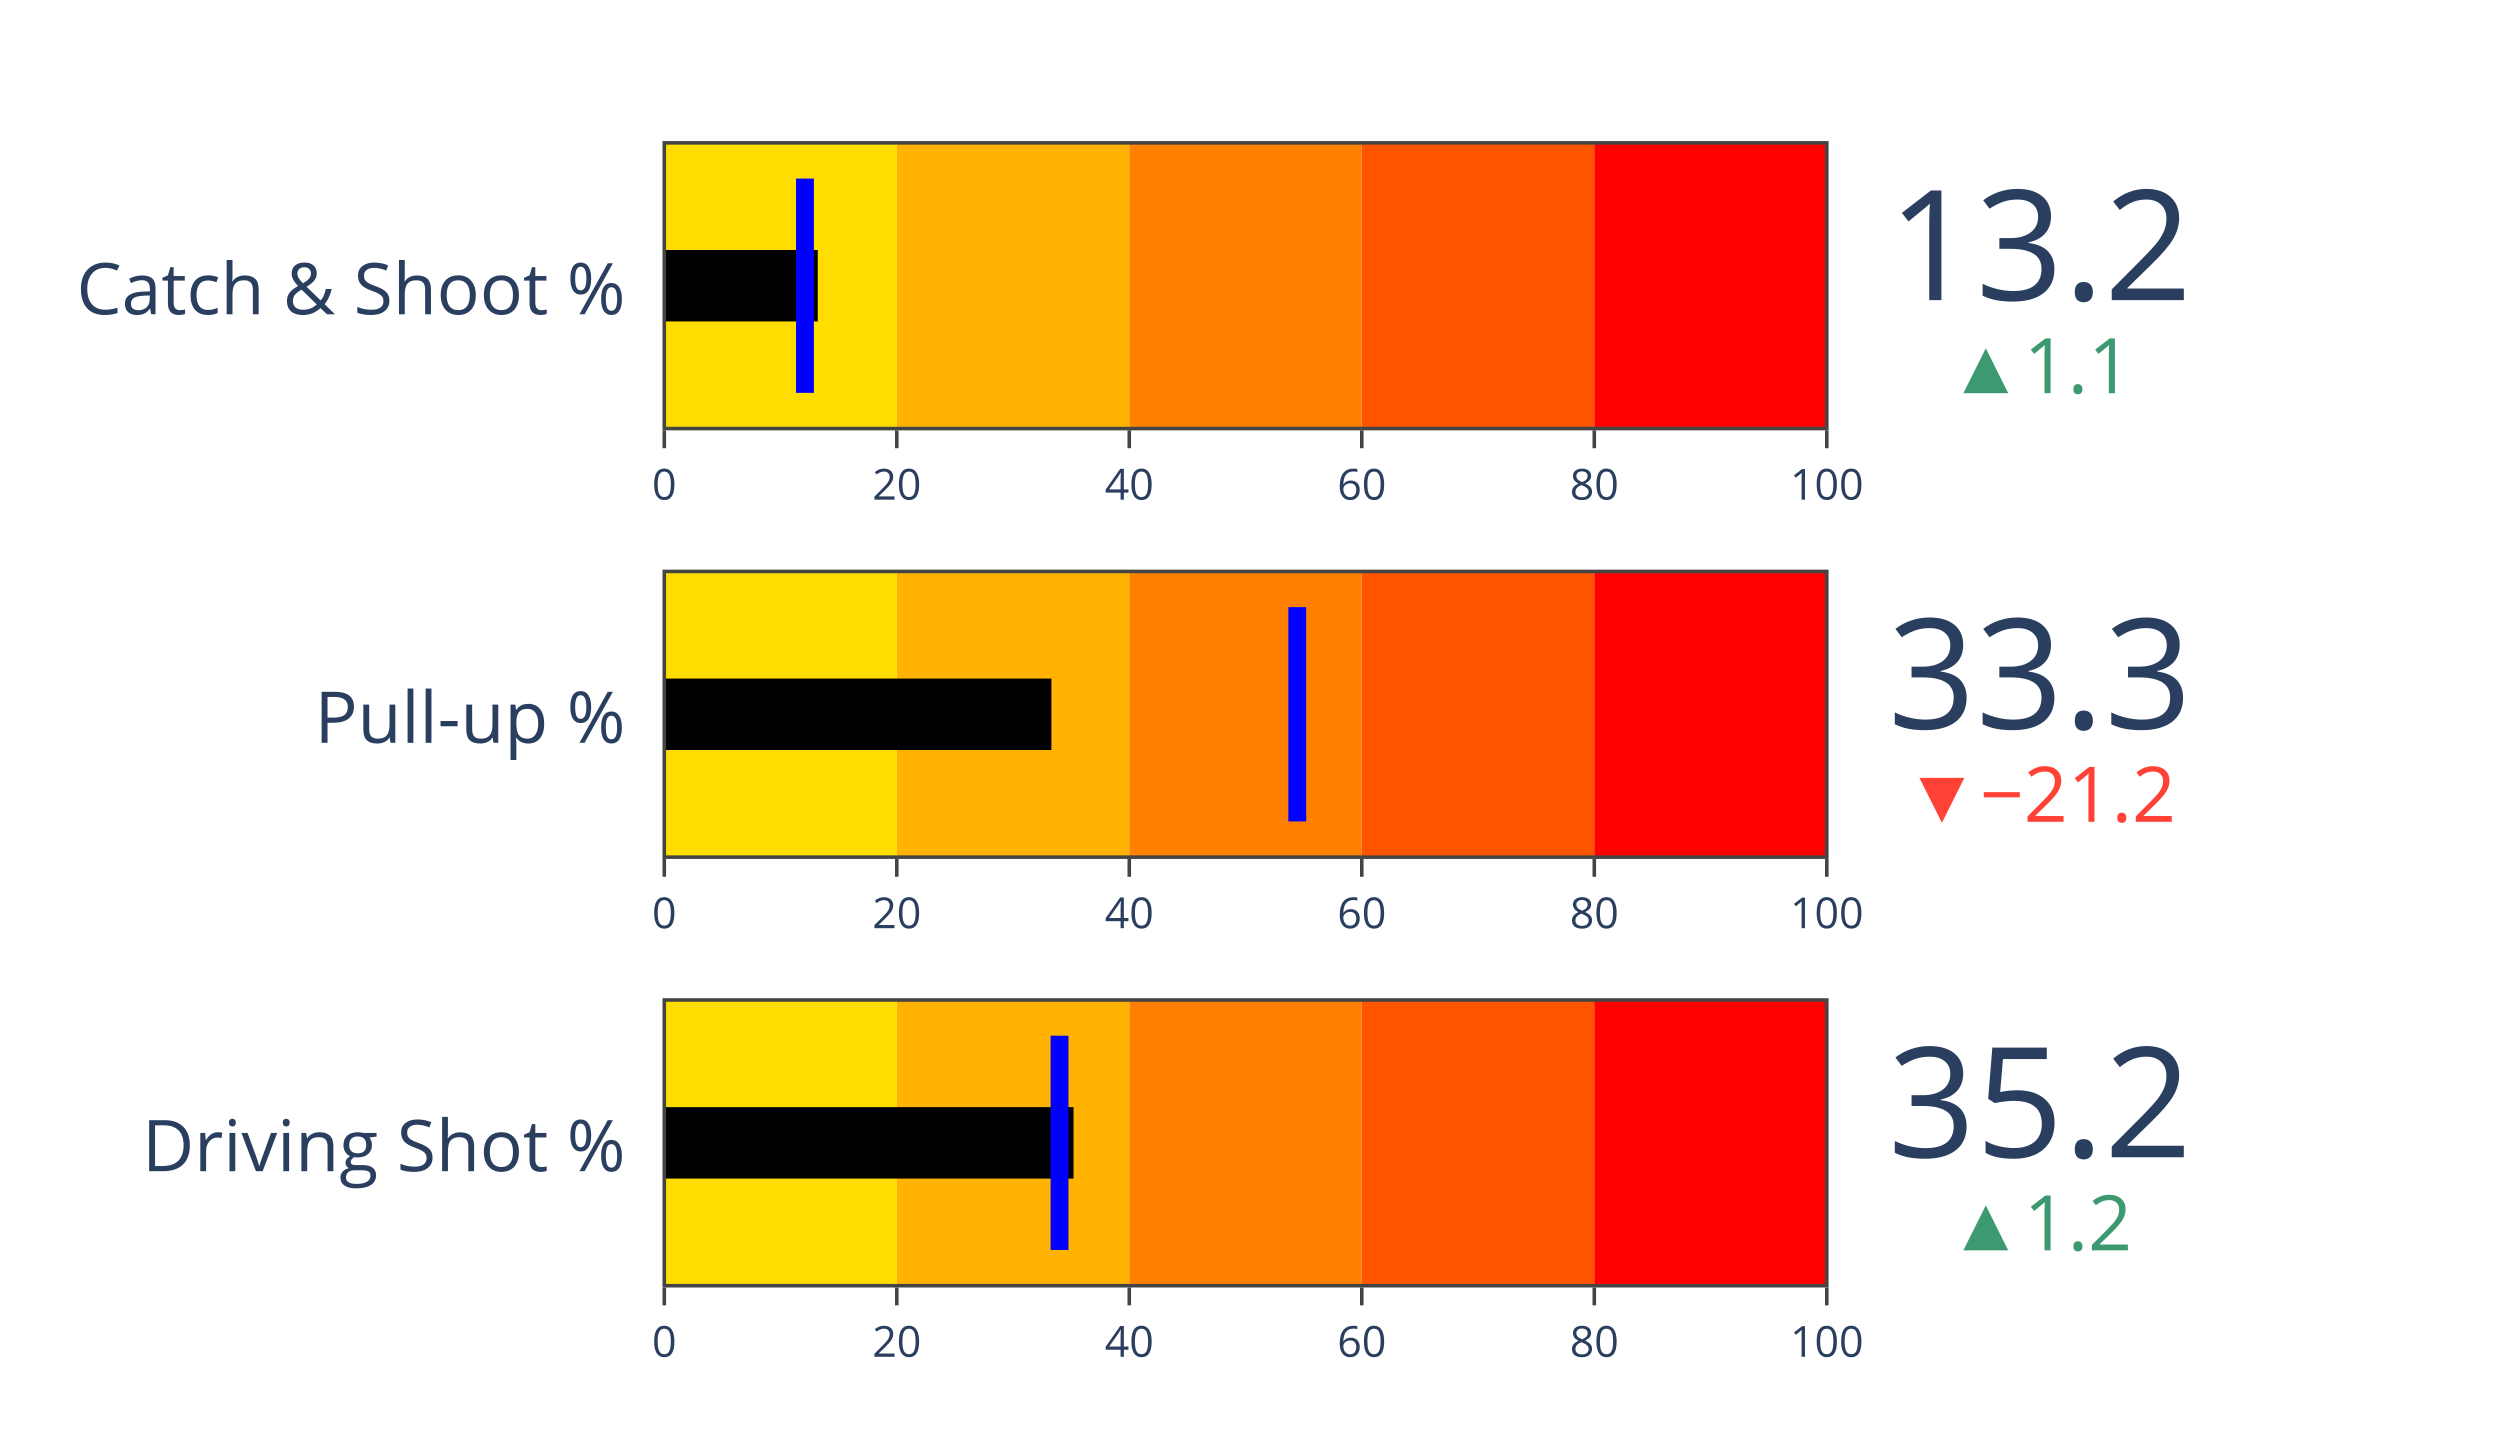
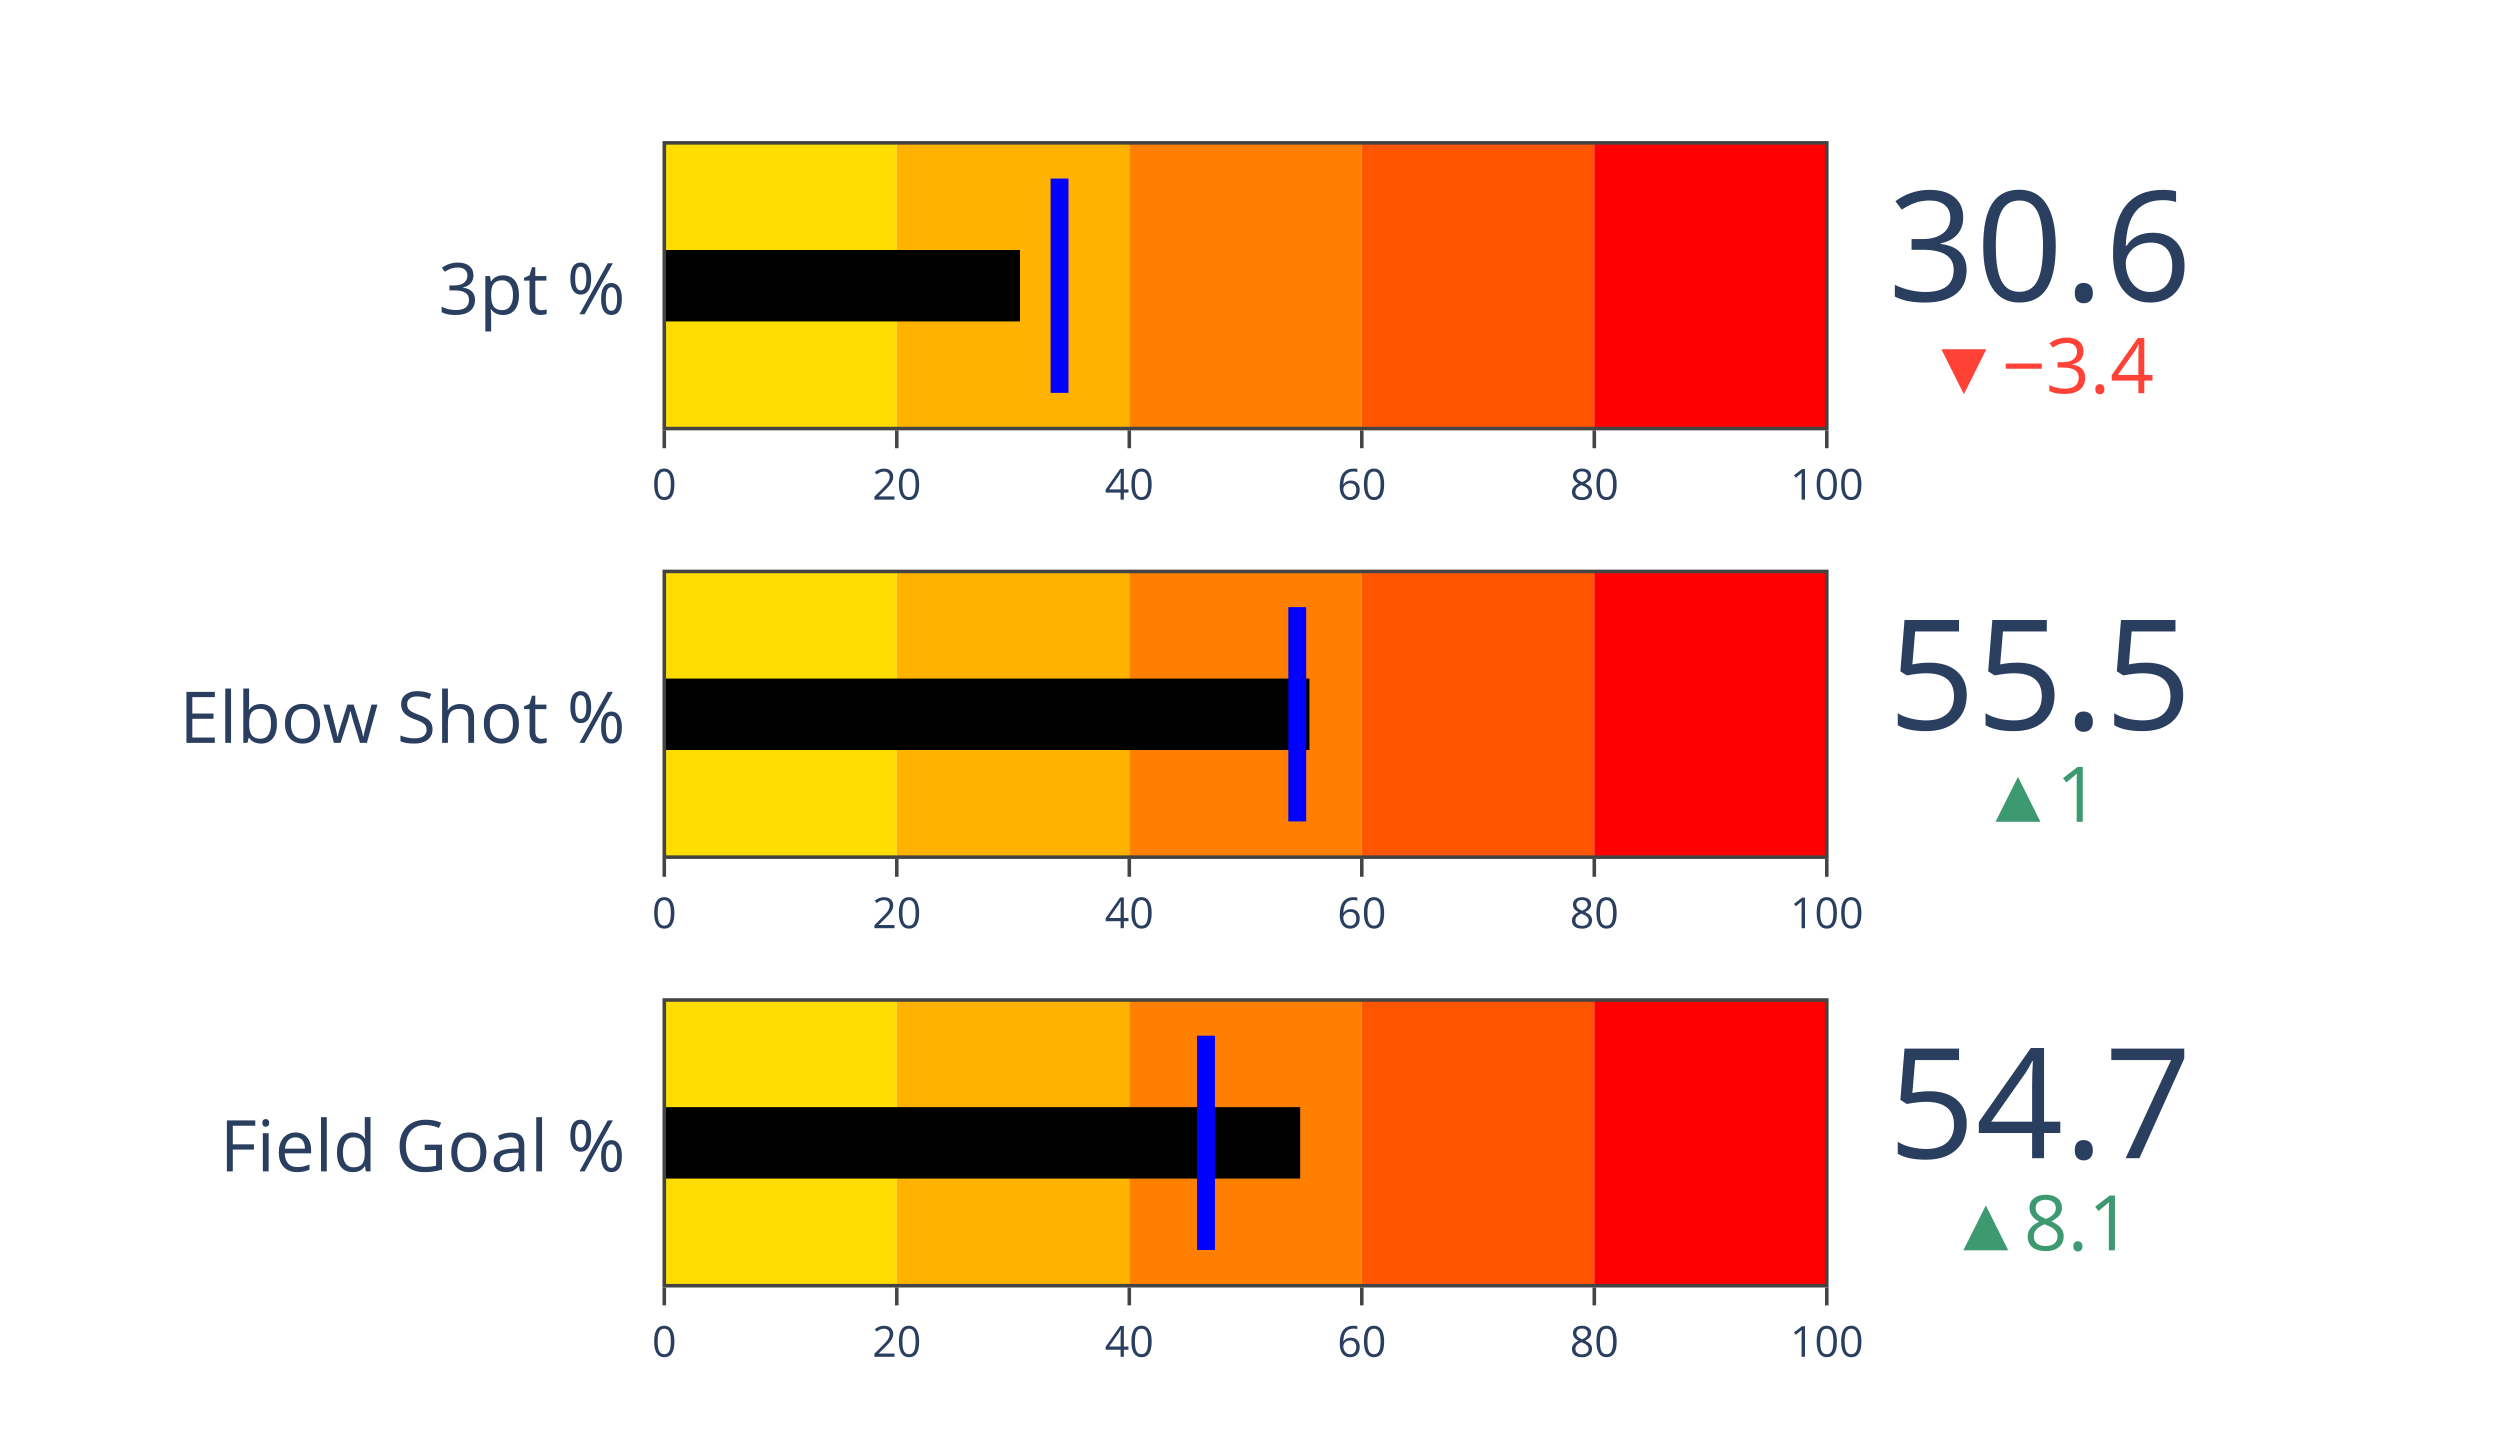
<svg xmlns="http://www.w3.org/2000/svg" class="main-svg" width="700" height="400" style="" viewBox="0 0 700 400">
  <rect x="0" y="0" width="700" height="400" style="fill: rgb(255, 255, 255); fill-opacity: 1;" />
-   <defs id="defs-eaddff">
+   <defs id="defs-8d5e3c">
    <g class="clips" />
    <g class="gradients" />
  </defs>
  <g class="bglayer" />
  <g class="layer-below">
    <g class="imagelayer" />
    <g class="shapelayer" />
  </g>
  <g class="cartesianlayer" />
  <g class="polarlayer" />
  <g class="ternarylayer" />
  <g class="geolayer" />
  <g class="funnelarealayer" />
  <g class="pielayer" />
  <g class="treemaplayer" />
  <g class="sunburstlayer" />
  <g class="glimages" />
-   <defs id="topdefs-eaddff">
+   <defs id="topdefs-8d5e3c">
    <g class="clips" />
  </defs>
  <g class="indicatorlayer">
    <g class="trace">
-       <g class="numbers" transform="translate(571.175,324.031) scale(0.5374613)">
-         <text text-anchor="middle" class="number" x="0" y="0" style="font-family: 'Open Sans', verdana, arial, sans-serif; font-size: 80px; fill: rgb(42, 63, 95); fill-opacity: 1; white-space: pre;">35.2</text>
-         <text text-anchor="middle" class="delta" x="0" y="0" style="font-family: 'Open Sans', verdana, arial, sans-serif; font-size: 40px; fill: rgb(61, 153, 112); fill-opacity: 1; white-space: pre;" dy="48.5">▲1.2</text>
+       <g class="numbers" transform="translate(571.175,324.2997) scale(0.5374613)">
+         <text text-anchor="middle" class="number" x="0" y="0" style="font-family: 'Open Sans', verdana, arial, sans-serif; font-size: 80px; fill: rgb(42, 63, 95); fill-opacity: 1; white-space: pre;">54.7</text>
+         <text text-anchor="middle" class="delta" x="0" y="0" style="font-family: 'Open Sans', verdana, arial, sans-serif; font-size: 40px; fill: rgb(61, 153, 112); fill-opacity: 1; white-space: pre;" dy="48">▲8.1</text>
      </g>
      <g class="bullet" transform="translate(186, 280)">
        <g class="bg-bullet">
          <rect width="325.5" x="0" y="0" height="80" style="stroke: rgb(68, 68, 68); stroke-opacity: 1; fill: rgb(255, 255, 255); fill-opacity: 1; stroke-width: 0;" />
        </g>
        <g class="bg-bullet">
          <rect width="65.1" x="0" y="0" height="80" style="stroke: rgb(68, 68, 68); stroke-opacity: 1; fill: rgb(255, 221, 0); fill-opacity: 1; stroke-width: 0;" />
        </g>
        <g class="bg-bullet">
          <rect width="65.1" x="65.1" y="0" height="80" style="stroke: rgb(68, 68, 68); stroke-opacity: 1; fill: rgb(255, 179, 0); fill-opacity: 1; stroke-width: 0;" />
        </g>
        <g class="bg-bullet">
          <rect width="65.1" x="130.2" y="0" height="80" style="stroke: rgb(68, 68, 68); stroke-opacity: 1; fill: rgb(255, 128, 0); fill-opacity: 1; stroke-width: 0;" />
        </g>
        <g class="bg-bullet">
          <rect width="65.1" x="195.3" y="0" height="80" style="stroke: rgb(68, 68, 68); stroke-opacity: 1; fill: rgb(255, 85, 0); fill-opacity: 1; stroke-width: 0;" />
        </g>
        <g class="bg-bullet">
          <rect width="65.1" x="260.4" y="0" height="80" style="stroke: rgb(68, 68, 68); stroke-opacity: 1; fill: rgb(255, 0, 0); fill-opacity: 1; stroke-width: 0;" />
        </g>
        <g class="value-bullet">
-           <rect height="20" y="30" width="114.58" style="stroke: rgb(68, 68, 68); stroke-opacity: 1; fill: rgb(0, 0, 0); fill-opacity: 1; stroke-width: 0;" />
+           <rect height="20" y="30" width="178.05" style="stroke: rgb(68, 68, 68); stroke-opacity: 1; fill: rgb(0, 0, 0); fill-opacity: 1; stroke-width: 0;" />
        </g>
        <g class="threshold-bullet">
-           <line x1="110.67" x2="110.67" y1="10" y2="70" style="stroke: rgb(0, 0, 255); stroke-opacity: 1; stroke-width: 5;" />
+           <line x1="151.68" x2="151.68" y1="10" y2="70" style="stroke: rgb(0, 0, 255); stroke-opacity: 1; stroke-width: 5;" />
        </g>
        <g class="gauge-outline">
          <rect width="325.5" x="0" y="0" height="80" style="stroke: rgb(68, 68, 68); stroke-opacity: 1; fill: rgb(0, 0, 0); fill-opacity: 0; stroke-width: 1;" />
        </g>
      </g>
      <g class="bulletaxis crisp">
        <path class="xbulletaxistick ticks crisp" d="M0,360.5v5" transform="translate(186,0)" style="stroke: rgb(68, 68, 68); stroke-opacity: 1; stroke-width: 1px;" />
        <path class="xbulletaxistick ticks crisp" d="M0,360.5v5" transform="translate(251.1,0)" style="stroke: rgb(68, 68, 68); stroke-opacity: 1; stroke-width: 1px;" />
        <path class="xbulletaxistick ticks crisp" d="M0,360.5v5" transform="translate(316.2,0)" style="stroke: rgb(68, 68, 68); stroke-opacity: 1; stroke-width: 1px;" />
        <path class="xbulletaxistick ticks crisp" d="M0,360.5v5" transform="translate(381.3,0)" style="stroke: rgb(68, 68, 68); stroke-opacity: 1; stroke-width: 1px;" />
        <path class="xbulletaxistick ticks crisp" d="M0,360.5v5" transform="translate(446.4,0)" style="stroke: rgb(68, 68, 68); stroke-opacity: 1; stroke-width: 1px;" />
        <path class="xbulletaxistick ticks crisp" d="M0,360.5v5" transform="translate(511.5,0)" style="stroke: rgb(68, 68, 68); stroke-opacity: 1; stroke-width: 1px;" />
        <g class="xbulletaxistick">
          <text text-anchor="middle" x="0" y="379.9" transform="translate(186,0)" style="font-family: 'Open Sans', verdana, arial, sans-serif; font-size: 12px; fill: rgb(42, 63, 95); fill-opacity: 1; white-space: pre;">0</text>
        </g>
        <g class="xbulletaxistick">
          <text text-anchor="middle" x="0" y="379.9" transform="translate(251.1,0)" style="font-family: 'Open Sans', verdana, arial, sans-serif; font-size: 12px; fill: rgb(42, 63, 95); fill-opacity: 1; white-space: pre;">20</text>
        </g>
        <g class="xbulletaxistick">
          <text text-anchor="middle" x="0" y="379.9" transform="translate(316.2,0)" style="font-family: 'Open Sans', verdana, arial, sans-serif; font-size: 12px; fill: rgb(42, 63, 95); fill-opacity: 1; white-space: pre;">40</text>
        </g>
        <g class="xbulletaxistick">
          <text text-anchor="middle" x="0" y="379.9" transform="translate(381.3,0)" style="font-family: 'Open Sans', verdana, arial, sans-serif; font-size: 12px; fill: rgb(42, 63, 95); fill-opacity: 1; white-space: pre;">60</text>
        </g>
        <g class="xbulletaxistick">
          <text text-anchor="middle" x="0" y="379.9" transform="translate(446.4,0)" style="font-family: 'Open Sans', verdana, arial, sans-serif; font-size: 12px; fill: rgb(42, 63, 95); fill-opacity: 1; white-space: pre;">80</text>
        </g>
        <g class="xbulletaxistick">
          <text text-anchor="middle" x="0" y="379.9" transform="translate(511.5,0)" style="font-family: 'Open Sans', verdana, arial, sans-serif; font-size: 12px; fill: rgb(42, 63, 95); fill-opacity: 1; white-space: pre;">100</text>
        </g>
      </g>
-       <text class="title" text-anchor="end" x="0" y="0" style="font-family: 'Open Sans', verdana, arial, sans-serif; font-size: 20px; fill: rgb(42, 63, 95); fill-opacity: 1; white-space: pre;" transform="translate(175.15,327.9297)">Driving Shot %</text>
+       <text class="title" text-anchor="end" x="0" y="0" style="font-family: 'Open Sans', verdana, arial, sans-serif; font-size: 20px; fill: rgb(42, 63, 95); fill-opacity: 1; white-space: pre;" transform="translate(175.15,328)">Field Goal %</text>
    </g>
    <g class="trace">
-       <g class="numbers" transform="translate(571.175,204.031) scale(0.5374613)">
-         <text text-anchor="middle" class="number" x="0" y="0" style="font-family: 'Open Sans', verdana, arial, sans-serif; font-size: 80px; fill: rgb(42, 63, 95); fill-opacity: 1; white-space: pre;">33.3</text>
-         <text text-anchor="middle" class="delta" x="0" y="0" style="font-family: 'Open Sans', verdana, arial, sans-serif; font-size: 40px; fill: rgb(255, 65, 54); fill-opacity: 1; white-space: pre;" dy="48.5">▼−21.2</text>
+       <g class="numbers" transform="translate(571.175,204.2997) scale(0.5374613)">
+         <text text-anchor="middle" class="number" x="0" y="0" style="font-family: 'Open Sans', verdana, arial, sans-serif; font-size: 80px; fill: rgb(42, 63, 95); fill-opacity: 1; white-space: pre;">55.5</text>
+         <text text-anchor="middle" class="delta" x="0" y="0" style="font-family: 'Open Sans', verdana, arial, sans-serif; font-size: 40px; fill: rgb(61, 153, 112); fill-opacity: 1; white-space: pre;" dy="48">▲1</text>
      </g>
      <g class="bullet" transform="translate(186, 160)">
        <g class="bg-bullet">
          <rect width="325.5" x="0" y="0" height="80" style="stroke: rgb(68, 68, 68); stroke-opacity: 1; fill: rgb(255, 255, 255); fill-opacity: 1; stroke-width: 0;" />
        </g>
        <g class="bg-bullet">
          <rect width="65.1" x="0" y="0" height="80" style="stroke: rgb(68, 68, 68); stroke-opacity: 1; fill: rgb(255, 221, 0); fill-opacity: 1; stroke-width: 0;" />
        </g>
        <g class="bg-bullet">
          <rect width="65.1" x="65.1" y="0" height="80" style="stroke: rgb(68, 68, 68); stroke-opacity: 1; fill: rgb(255, 179, 0); fill-opacity: 1; stroke-width: 0;" />
        </g>
        <g class="bg-bullet">
          <rect width="65.1" x="130.2" y="0" height="80" style="stroke: rgb(68, 68, 68); stroke-opacity: 1; fill: rgb(255, 128, 0); fill-opacity: 1; stroke-width: 0;" />
        </g>
        <g class="bg-bullet">
          <rect width="65.1" x="195.3" y="0" height="80" style="stroke: rgb(68, 68, 68); stroke-opacity: 1; fill: rgb(255, 85, 0); fill-opacity: 1; stroke-width: 0;" />
        </g>
        <g class="bg-bullet">
          <rect width="65.1" x="260.4" y="0" height="80" style="stroke: rgb(68, 68, 68); stroke-opacity: 1; fill: rgb(255, 0, 0); fill-opacity: 1; stroke-width: 0;" />
        </g>
        <g class="value-bullet">
-           <rect height="20" y="30" width="108.39" style="stroke: rgb(68, 68, 68); stroke-opacity: 1; fill: rgb(0, 0, 0); fill-opacity: 1; stroke-width: 0;" />
+           <rect height="20" y="30" width="180.65" style="stroke: rgb(68, 68, 68); stroke-opacity: 1; fill: rgb(0, 0, 0); fill-opacity: 1; stroke-width: 0;" />
        </g>
        <g class="threshold-bullet">
          <line x1="177.23" x2="177.23" y1="10" y2="70" style="stroke: rgb(0, 0, 255); stroke-opacity: 1; stroke-width: 5;" />
        </g>
        <g class="gauge-outline">
          <rect width="325.5" x="0" y="0" height="80" style="stroke: rgb(68, 68, 68); stroke-opacity: 1; fill: rgb(0, 0, 0); fill-opacity: 0; stroke-width: 1;" />
        </g>
      </g>
      <g class="bulletaxis crisp">
        <path class="xbulletaxistick ticks crisp" d="M0,240.5v5" transform="translate(186,0)" style="stroke: rgb(68, 68, 68); stroke-opacity: 1; stroke-width: 1px;" />
        <path class="xbulletaxistick ticks crisp" d="M0,240.5v5" transform="translate(251.1,0)" style="stroke: rgb(68, 68, 68); stroke-opacity: 1; stroke-width: 1px;" />
        <path class="xbulletaxistick ticks crisp" d="M0,240.5v5" transform="translate(316.2,0)" style="stroke: rgb(68, 68, 68); stroke-opacity: 1; stroke-width: 1px;" />
        <path class="xbulletaxistick ticks crisp" d="M0,240.5v5" transform="translate(381.3,0)" style="stroke: rgb(68, 68, 68); stroke-opacity: 1; stroke-width: 1px;" />
        <path class="xbulletaxistick ticks crisp" d="M0,240.5v5" transform="translate(446.4,0)" style="stroke: rgb(68, 68, 68); stroke-opacity: 1; stroke-width: 1px;" />
        <path class="xbulletaxistick ticks crisp" d="M0,240.5v5" transform="translate(511.5,0)" style="stroke: rgb(68, 68, 68); stroke-opacity: 1; stroke-width: 1px;" />
        <g class="xbulletaxistick">
          <text text-anchor="middle" x="0" y="259.9" transform="translate(186,0)" style="font-family: 'Open Sans', verdana, arial, sans-serif; font-size: 12px; fill: rgb(42, 63, 95); fill-opacity: 1; white-space: pre;">0</text>
        </g>
        <g class="xbulletaxistick">
          <text text-anchor="middle" x="0" y="259.9" transform="translate(251.1,0)" style="font-family: 'Open Sans', verdana, arial, sans-serif; font-size: 12px; fill: rgb(42, 63, 95); fill-opacity: 1; white-space: pre;">20</text>
        </g>
        <g class="xbulletaxistick">
          <text text-anchor="middle" x="0" y="259.9" transform="translate(316.2,0)" style="font-family: 'Open Sans', verdana, arial, sans-serif; font-size: 12px; fill: rgb(42, 63, 95); fill-opacity: 1; white-space: pre;">40</text>
        </g>
        <g class="xbulletaxistick">
          <text text-anchor="middle" x="0" y="259.9" transform="translate(381.3,0)" style="font-family: 'Open Sans', verdana, arial, sans-serif; font-size: 12px; fill: rgb(42, 63, 95); fill-opacity: 1; white-space: pre;">60</text>
        </g>
        <g class="xbulletaxistick">
          <text text-anchor="middle" x="0" y="259.9" transform="translate(446.4,0)" style="font-family: 'Open Sans', verdana, arial, sans-serif; font-size: 12px; fill: rgb(42, 63, 95); fill-opacity: 1; white-space: pre;">80</text>
        </g>
        <g class="xbulletaxistick">
          <text text-anchor="middle" x="0" y="259.9" transform="translate(511.5,0)" style="font-family: 'Open Sans', verdana, arial, sans-serif; font-size: 12px; fill: rgb(42, 63, 95); fill-opacity: 1; white-space: pre;">100</text>
        </g>
      </g>
-       <text class="title" text-anchor="end" x="0" y="0" style="font-family: 'Open Sans', verdana, arial, sans-serif; font-size: 20px; fill: rgb(42, 63, 95); fill-opacity: 1; white-space: pre;" transform="translate(175.15,207.9844)">Pull-up %</text>
+       <text class="title" text-anchor="end" x="0" y="0" style="font-family: 'Open Sans', verdana, arial, sans-serif; font-size: 20px; fill: rgb(42, 63, 95); fill-opacity: 1; white-space: pre;" transform="translate(175.15,208)">Elbow Shot %</text>
    </g>
    <g class="trace">
-       <g class="numbers" transform="translate(571.175,84.03096) scale(0.5374613)">
-         <text text-anchor="middle" class="number" x="0" y="0" style="font-family: 'Open Sans', verdana, arial, sans-serif; font-size: 80px; fill: rgb(42, 63, 95); fill-opacity: 1; white-space: pre;">13.2</text>
-         <text text-anchor="middle" class="delta" x="0" y="0" style="font-family: 'Open Sans', verdana, arial, sans-serif; font-size: 40px; fill: rgb(61, 153, 112); fill-opacity: 1; white-space: pre;" dy="48.5">▲1.1</text>
+       <g class="numbers" transform="translate(571.175,84.29969) scale(0.5374613)">
+         <text text-anchor="middle" class="number" x="0" y="0" style="font-family: 'Open Sans', verdana, arial, sans-serif; font-size: 80px; fill: rgb(42, 63, 95); fill-opacity: 1; white-space: pre;">30.6</text>
+         <text text-anchor="middle" class="delta" x="0" y="0" style="font-family: 'Open Sans', verdana, arial, sans-serif; font-size: 40px; fill: rgb(255, 65, 54); fill-opacity: 1; white-space: pre;" dy="48">▼−3.4</text>
      </g>
      <g class="bullet" transform="translate(186, 40)">
        <g class="bg-bullet">
          <rect width="325.5" x="0" y="0" height="80" style="stroke: rgb(68, 68, 68); stroke-opacity: 1; fill: rgb(255, 255, 255); fill-opacity: 1; stroke-width: 0;" />
        </g>
        <g class="bg-bullet">
          <rect width="65.1" x="0" y="0" height="80" style="stroke: rgb(68, 68, 68); stroke-opacity: 1; fill: rgb(255, 221, 0); fill-opacity: 1; stroke-width: 0;" />
        </g>
        <g class="bg-bullet">
          <rect width="65.1" x="65.1" y="0" height="80" style="stroke: rgb(68, 68, 68); stroke-opacity: 1; fill: rgb(255, 179, 0); fill-opacity: 1; stroke-width: 0;" />
        </g>
        <g class="bg-bullet">
          <rect width="65.1" x="130.2" y="0" height="80" style="stroke: rgb(68, 68, 68); stroke-opacity: 1; fill: rgb(255, 128, 0); fill-opacity: 1; stroke-width: 0;" />
        </g>
        <g class="bg-bullet">
          <rect width="65.1" x="195.3" y="0" height="80" style="stroke: rgb(68, 68, 68); stroke-opacity: 1; fill: rgb(255, 85, 0); fill-opacity: 1; stroke-width: 0;" />
        </g>
        <g class="bg-bullet">
          <rect width="65.1" x="260.4" y="0" height="80" style="stroke: rgb(68, 68, 68); stroke-opacity: 1; fill: rgb(255, 0, 0); fill-opacity: 1; stroke-width: 0;" />
        </g>
        <g class="value-bullet">
-           <rect height="20" y="30" width="42.97" style="stroke: rgb(68, 68, 68); stroke-opacity: 1; fill: rgb(0, 0, 0); fill-opacity: 1; stroke-width: 0;" />
+           <rect height="20" y="30" width="99.6" style="stroke: rgb(68, 68, 68); stroke-opacity: 1; fill: rgb(0, 0, 0); fill-opacity: 1; stroke-width: 0;" />
        </g>
        <g class="threshold-bullet">
-           <line x1="39.39" x2="39.39" y1="10" y2="70" style="stroke: rgb(0, 0, 255); stroke-opacity: 1; stroke-width: 5;" />
+           <line x1="110.67" x2="110.67" y1="10" y2="70" style="stroke: rgb(0, 0, 255); stroke-opacity: 1; stroke-width: 5;" />
        </g>
        <g class="gauge-outline">
          <rect width="325.5" x="0" y="0" height="80" style="stroke: rgb(68, 68, 68); stroke-opacity: 1; fill: rgb(0, 0, 0); fill-opacity: 0; stroke-width: 1;" />
        </g>
      </g>
      <g class="bulletaxis crisp">
        <path class="xbulletaxistick ticks crisp" d="M0,120.5v5" transform="translate(186,0)" style="stroke: rgb(68, 68, 68); stroke-opacity: 1; stroke-width: 1px;" />
        <path class="xbulletaxistick ticks crisp" d="M0,120.5v5" transform="translate(251.1,0)" style="stroke: rgb(68, 68, 68); stroke-opacity: 1; stroke-width: 1px;" />
        <path class="xbulletaxistick ticks crisp" d="M0,120.5v5" transform="translate(316.2,0)" style="stroke: rgb(68, 68, 68); stroke-opacity: 1; stroke-width: 1px;" />
        <path class="xbulletaxistick ticks crisp" d="M0,120.5v5" transform="translate(381.3,0)" style="stroke: rgb(68, 68, 68); stroke-opacity: 1; stroke-width: 1px;" />
        <path class="xbulletaxistick ticks crisp" d="M0,120.5v5" transform="translate(446.4,0)" style="stroke: rgb(68, 68, 68); stroke-opacity: 1; stroke-width: 1px;" />
        <path class="xbulletaxistick ticks crisp" d="M0,120.5v5" transform="translate(511.5,0)" style="stroke: rgb(68, 68, 68); stroke-opacity: 1; stroke-width: 1px;" />
        <g class="xbulletaxistick">
          <text text-anchor="middle" x="0" y="139.9" transform="translate(186,0)" style="font-family: 'Open Sans', verdana, arial, sans-serif; font-size: 12px; fill: rgb(42, 63, 95); fill-opacity: 1; white-space: pre;">0</text>
        </g>
        <g class="xbulletaxistick">
          <text text-anchor="middle" x="0" y="139.9" transform="translate(251.1,0)" style="font-family: 'Open Sans', verdana, arial, sans-serif; font-size: 12px; fill: rgb(42, 63, 95); fill-opacity: 1; white-space: pre;">20</text>
        </g>
        <g class="xbulletaxistick">
          <text text-anchor="middle" x="0" y="139.9" transform="translate(316.2,0)" style="font-family: 'Open Sans', verdana, arial, sans-serif; font-size: 12px; fill: rgb(42, 63, 95); fill-opacity: 1; white-space: pre;">40</text>
        </g>
        <g class="xbulletaxistick">
          <text text-anchor="middle" x="0" y="139.9" transform="translate(381.3,0)" style="font-family: 'Open Sans', verdana, arial, sans-serif; font-size: 12px; fill: rgb(42, 63, 95); fill-opacity: 1; white-space: pre;">60</text>
        </g>
        <g class="xbulletaxistick">
          <text text-anchor="middle" x="0" y="139.9" transform="translate(446.4,0)" style="font-family: 'Open Sans', verdana, arial, sans-serif; font-size: 12px; fill: rgb(42, 63, 95); fill-opacity: 1; white-space: pre;">80</text>
        </g>
        <g class="xbulletaxistick">
          <text text-anchor="middle" x="0" y="139.9" transform="translate(511.5,0)" style="font-family: 'Open Sans', verdana, arial, sans-serif; font-size: 12px; fill: rgb(42, 63, 95); fill-opacity: 1; white-space: pre;">100</text>
        </g>
      </g>
-       <text class="title" text-anchor="end" x="0" y="0" style="font-family: 'Open Sans', verdana, arial, sans-serif; font-size: 20px; fill: rgb(42, 63, 95); fill-opacity: 1; white-space: pre;" transform="translate(175.15,88)">Catch &amp; Shoot %</text>
+       <text class="title" text-anchor="end" x="0" y="0" style="font-family: 'Open Sans', verdana, arial, sans-serif; font-size: 20px; fill: rgb(42, 63, 95); fill-opacity: 1; white-space: pre;" transform="translate(175.15,88)">3pt %</text>
    </g>
  </g>
  <g class="layer-above">
    <g class="imagelayer" />
    <g class="shapelayer" />
  </g>
  <g class="infolayer">
    <g class="g-gtitle" />
  </g>
</svg>
